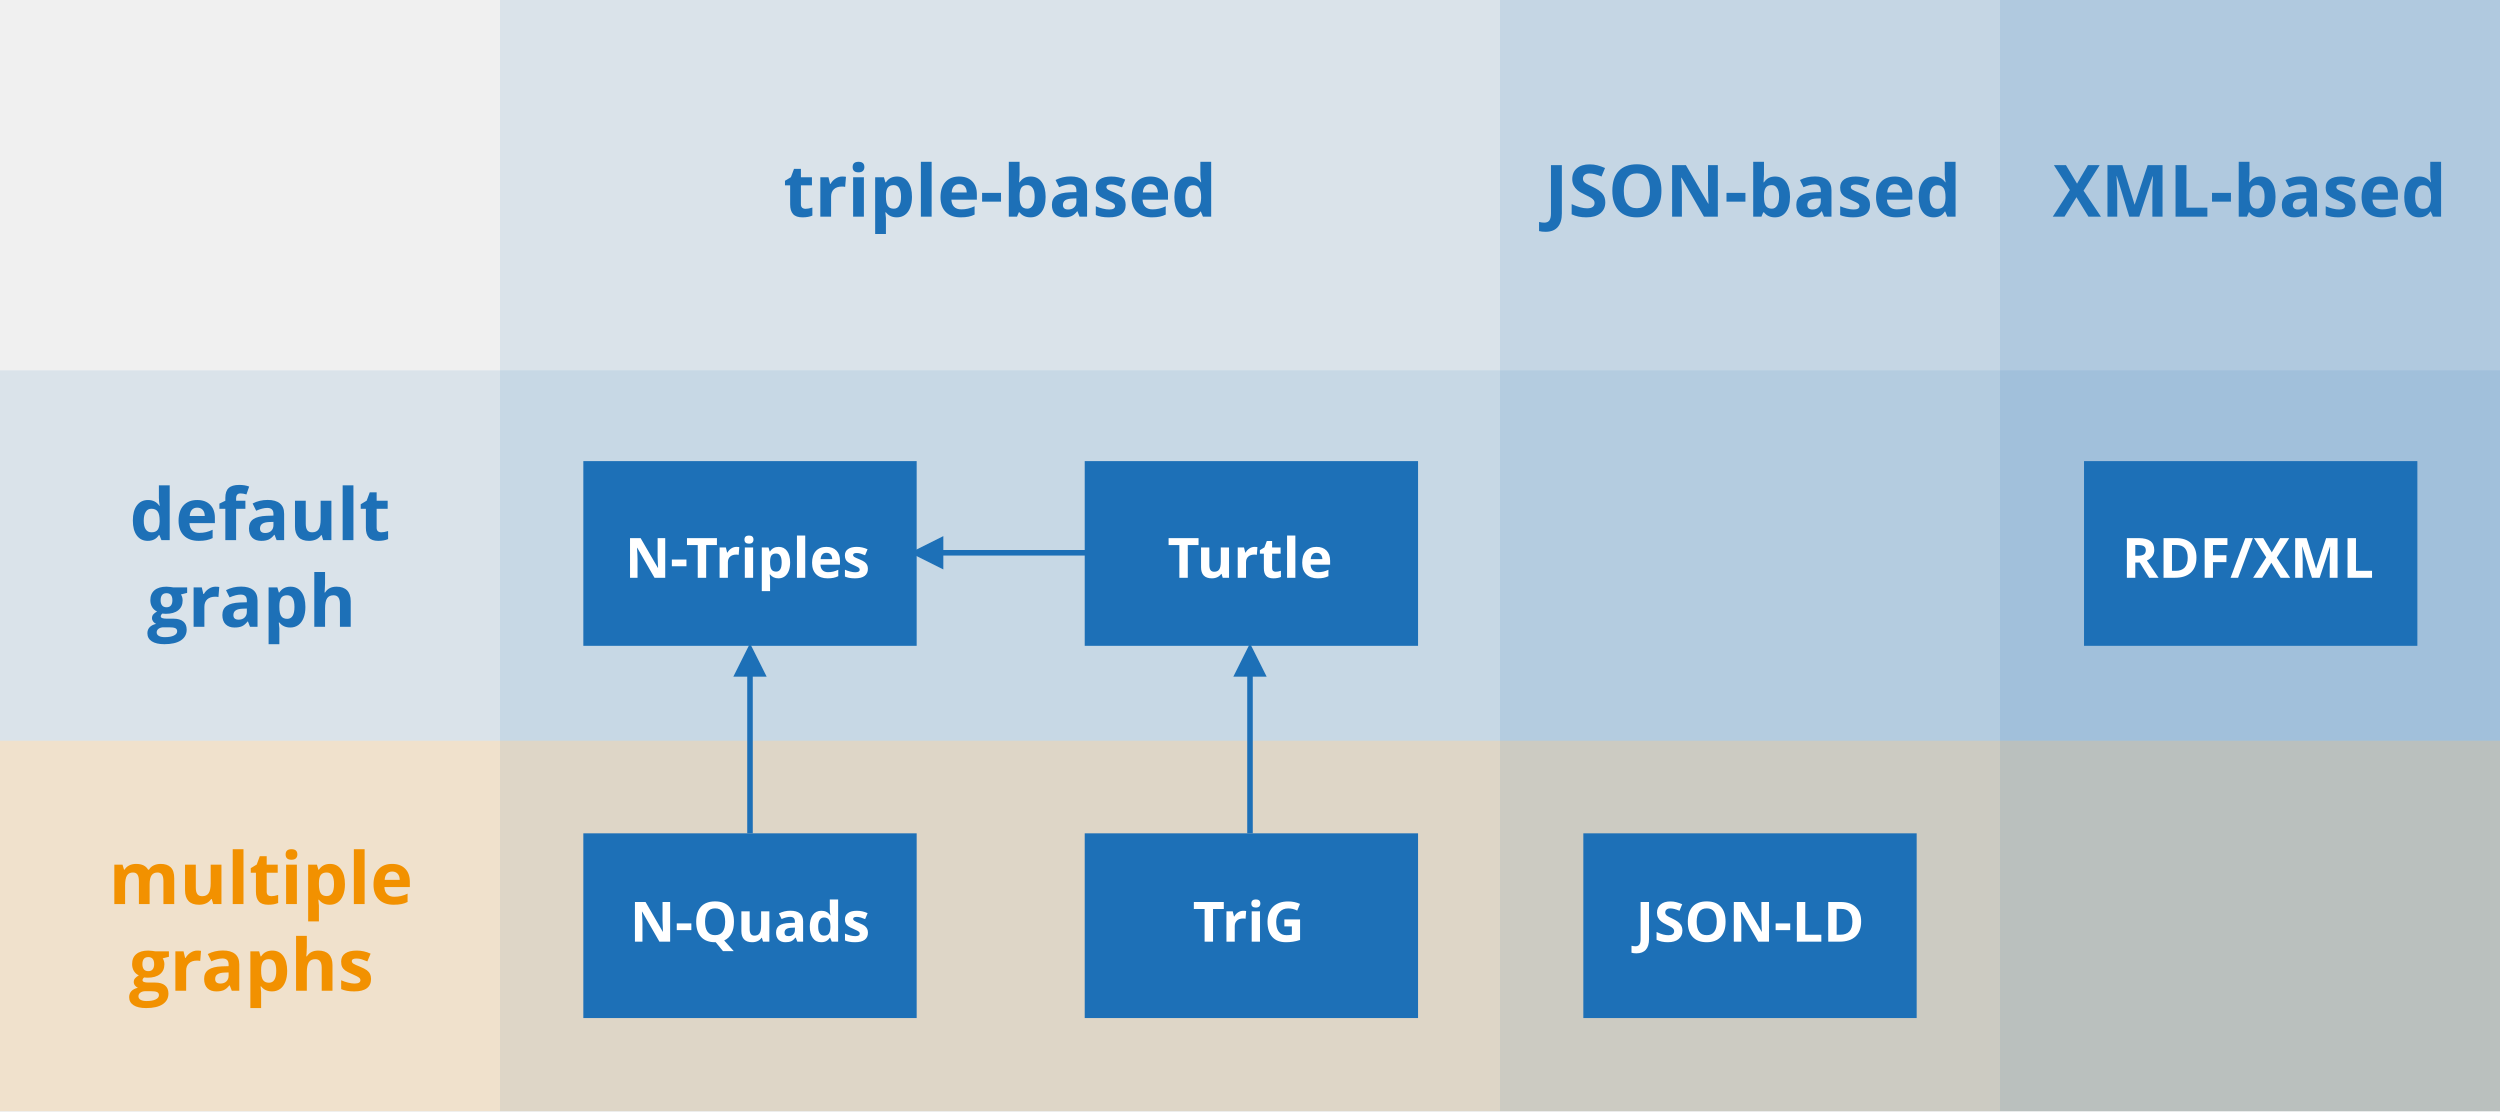
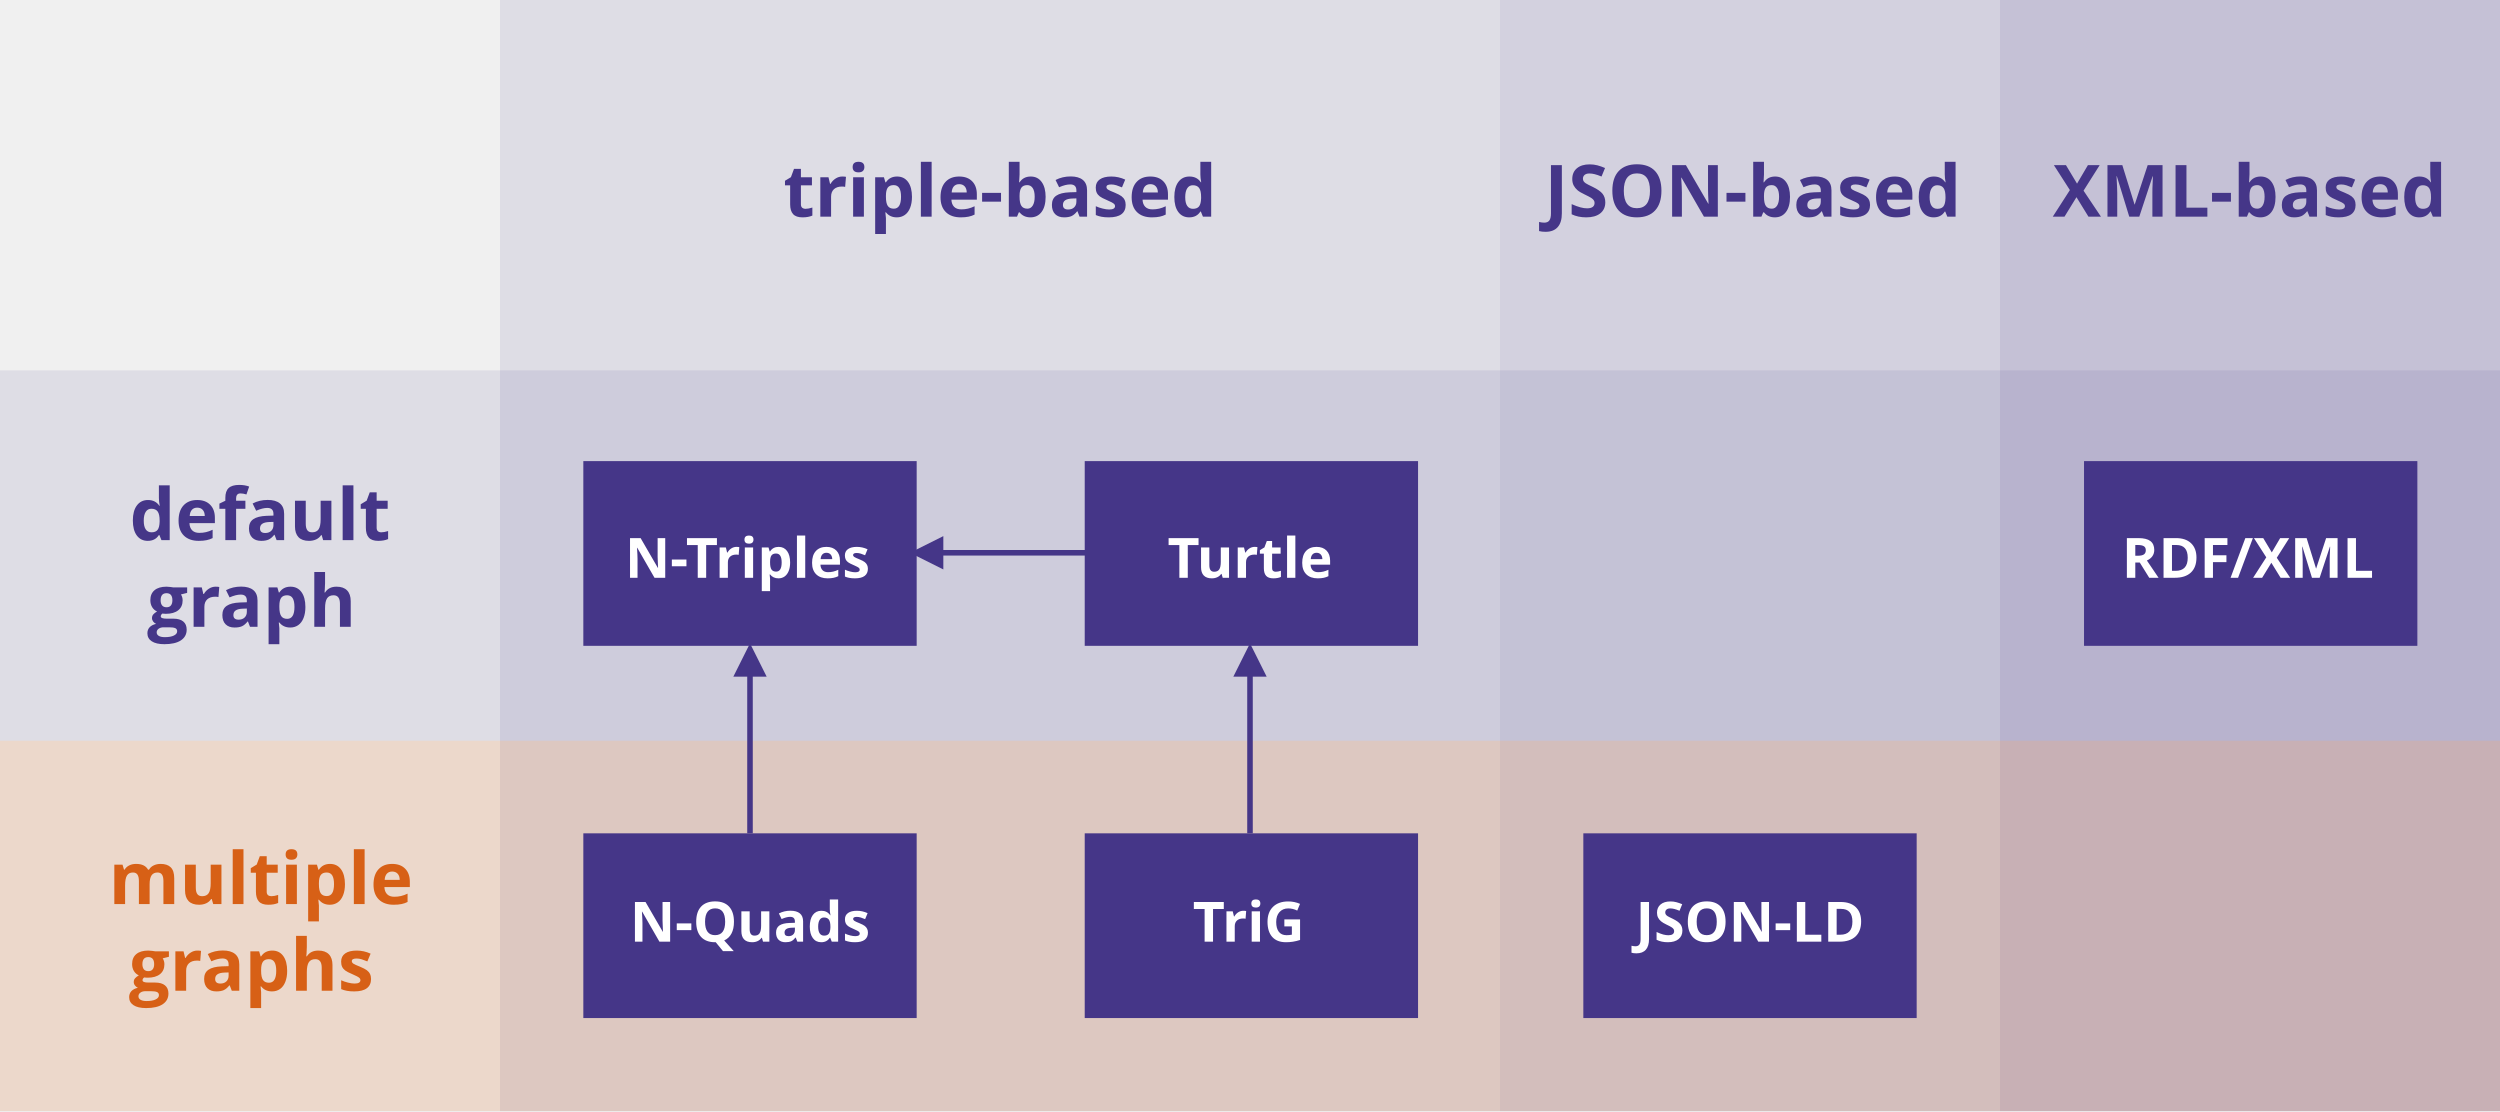
<svg xmlns="http://www.w3.org/2000/svg" version="1.1" width="900" height="400">
  <style>
@font-face{font-family:'Open Sans';src:local("Open Sans"),local("OpenSans"),url(../../_shared/fonts/OpenSans.woff2) format("woff2"),url(../../_shared/fonts/OpenSans.woff) format("woff")}@font-face{font-weight:700;font-family:'Open Sans';src:local("Open Sans Bold"),local("OpenSans-Bold"),url(../../_shared/fonts/OpenSans.Bold.woff2) format("woff2"),url(../../_shared/fonts/OpenSans.Bold.woff) format("woff")}@font-face{font-style:italic;font-family:'Open Sans';src:local("Open Sans Italic"),local("OpenSans-Italic"),url(../../_shared/fonts/OpenSans.Italic.woff2) format("woff2"),url(../../_shared/fonts/OpenSans.Italic.woff) format("woff")}@font-face{font-style:italic;font-weight:700;font-family:'Open Sans';src:local("Open Sans Bold Italic"),local("OpenSans-BoldItalic"),url(../../_shared/fonts/OpenSans.Bold.Italic.woff2) format("woff2"),url(../../_shared/fonts/OpenSans.Bold.Italic.woff) format("woff")}@font-face{font-weight:300;font-family:'Open Sans';src:local("Open Sans Light"),local("OpenSans-Light"),url(../../_shared/fonts/OpenSans.Light.woff2) format("woff2"),url(../../_shared/fonts/OpenSans.Light.woff) format("woff")}@font-face{font-family:'Source Code Pro';src:local("Source Code Pro"),local("SourceCodePro-Regular"),url(../../_shared/fonts/SourceCodePro.woff2) format("woff2"),url(../../_shared/fonts/SourceCodePro.woff) format("woff")}@font-face{font-weight:700;font-family:'Source Code Pro';src:local("Source Code Pro Bold"),local("SourceCodePro-Bold"),url(../../_shared/fonts/SourceCodePro.Bold.woff2) format("woff2"),url(../../_shared/fonts/SourceCodePro.Bold.woff) format("woff")}

text {
  font-family: 'Open Sans';
  font-weight: bold;
  font-size: 26px;
}
#formats text {
  fill: white;
  font-size: 20px;
}
- #graphs * { fill: #F29100; }
- #families *, #formats *, path { fill: #1D70B7; }
+ #families *, #formats *, path { fill: #453688; }
+ #graphs * { fill: #D76016; }
line {
-   stroke: #1D70B7;
+   stroke: #453688;
  stroke-width: 2px;
  marker-end: url(#triangle);
}
</style>
  <marker id="triangle" viewBox="0 0 10 10" refX="8" refY="5" markerWidth="8" markerHeight="6" orient="auto">
    <path d="M 0 0 L 10 5 L 0 10 z" />
  </marker>
  <g id="families">
-     <rect x="180" width="360" height="400" fill-opacity="0.1" />
-     <rect x="540" width="180" height="400" fill-opacity="0.2" />
-     <rect x="720" width="180" height="400" fill-opacity="0.3" />
+     <rect x="180" width="360" height="400" fill-opacity="0.10" />
+     <rect x="540" width="180" height="400" fill-opacity="0.17" />
+     <rect x="720" width="180" height="400" fill-opacity="0.25" />
    <text x="282" y="78">triple-based</text>
    <text x="556" y="78">JSON-based</text>
    <text x="739" y="78">XML-based</text>
    <rect y="133.33" width="900" height="133.33" fill-opacity="0.1" />
    <text transform="translate(46.6543 194.459)">default <tspan x="6.33" y="31.2">graph</tspan>
    </text>
  </g>
  <g id="graphs">
-     <rect y="266.66" width="900" height="133.33" fill-opacity="0.15" />
+     <rect y="266.66" width="900" height="133.33" fill-opacity="0.17" />
    <text transform="translate(39.1289 325.459)">multiple<tspan x="7.29" y="31.2">graphs</tspan>
    </text>
  </g>
  <g id="formats">
    <rect x="210" y="166" width="120" height="66.5" />
    <text x="225.01" y="208">N-Triples</text>
    <rect x="210" y="300" width="120" height="66.5" />
    <text x="226.78" y="339">N-Quads</text>
    <rect x="390.5" y="166" width="120" height="66.5" />
    <text x="420.29" y="208">Turtle</text>
    <rect x="390.5" y="300" width="120" height="66.5" />
    <text x="429.38" y="339">TriG</text>
    <rect x="570" y="300" width="120" height="66.5" />
    <text x="588.82" y="339">JSON-LD</text>
    <rect x="750.25" y="166" width="120" height="66.5" />
    <text x="763.88" y="208">RDF/XML</text>
    <line x1="391" y1="199" x2="330" y2="199" />
    <line x1="270" y1="300" x2="270" y2="234" />
    <line x1="450" y1="300" x2="450" y2="234" />
  </g>
</svg>
